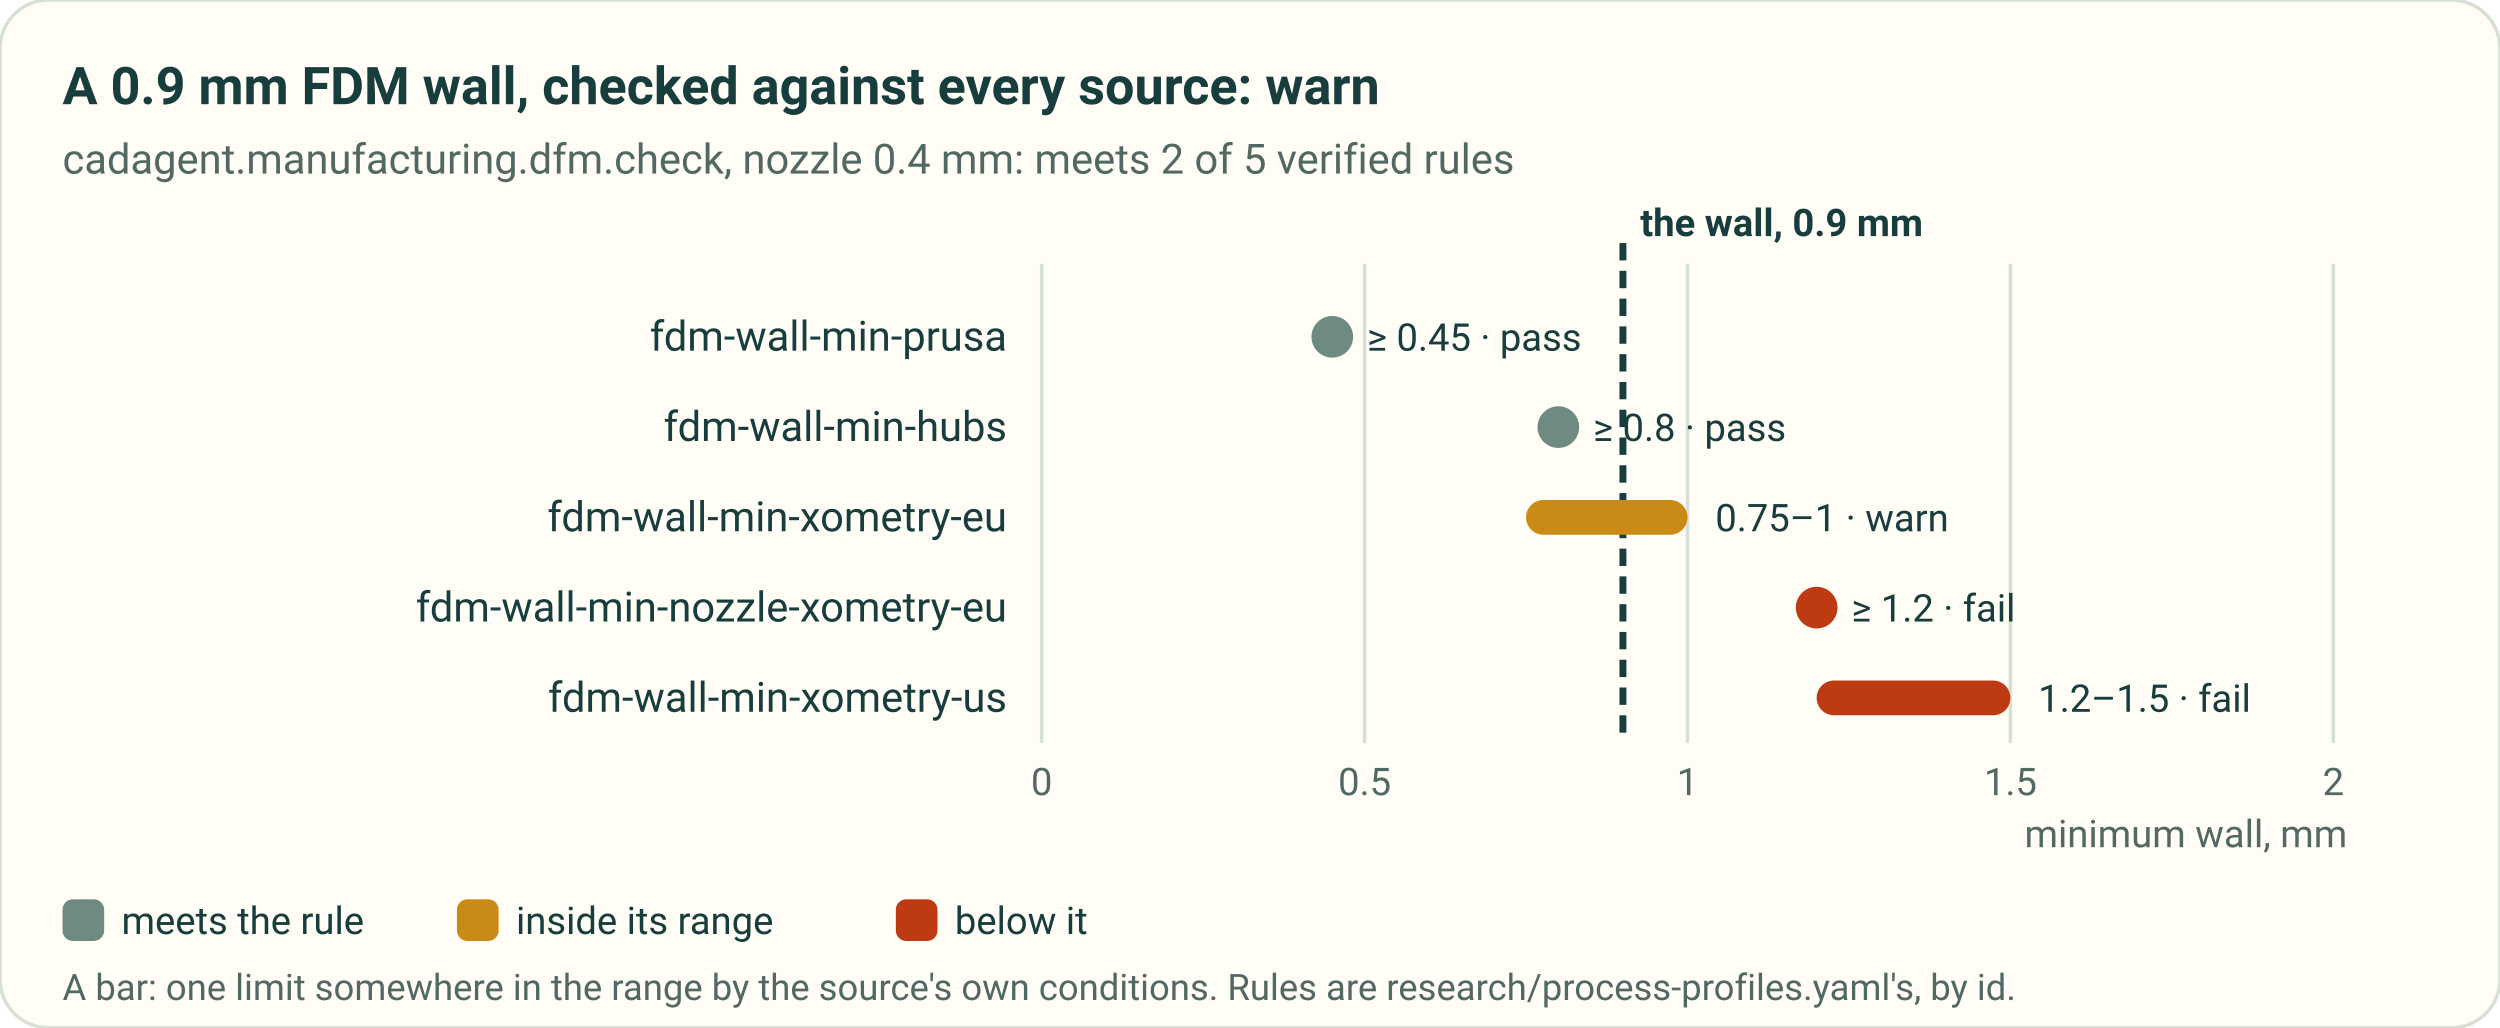
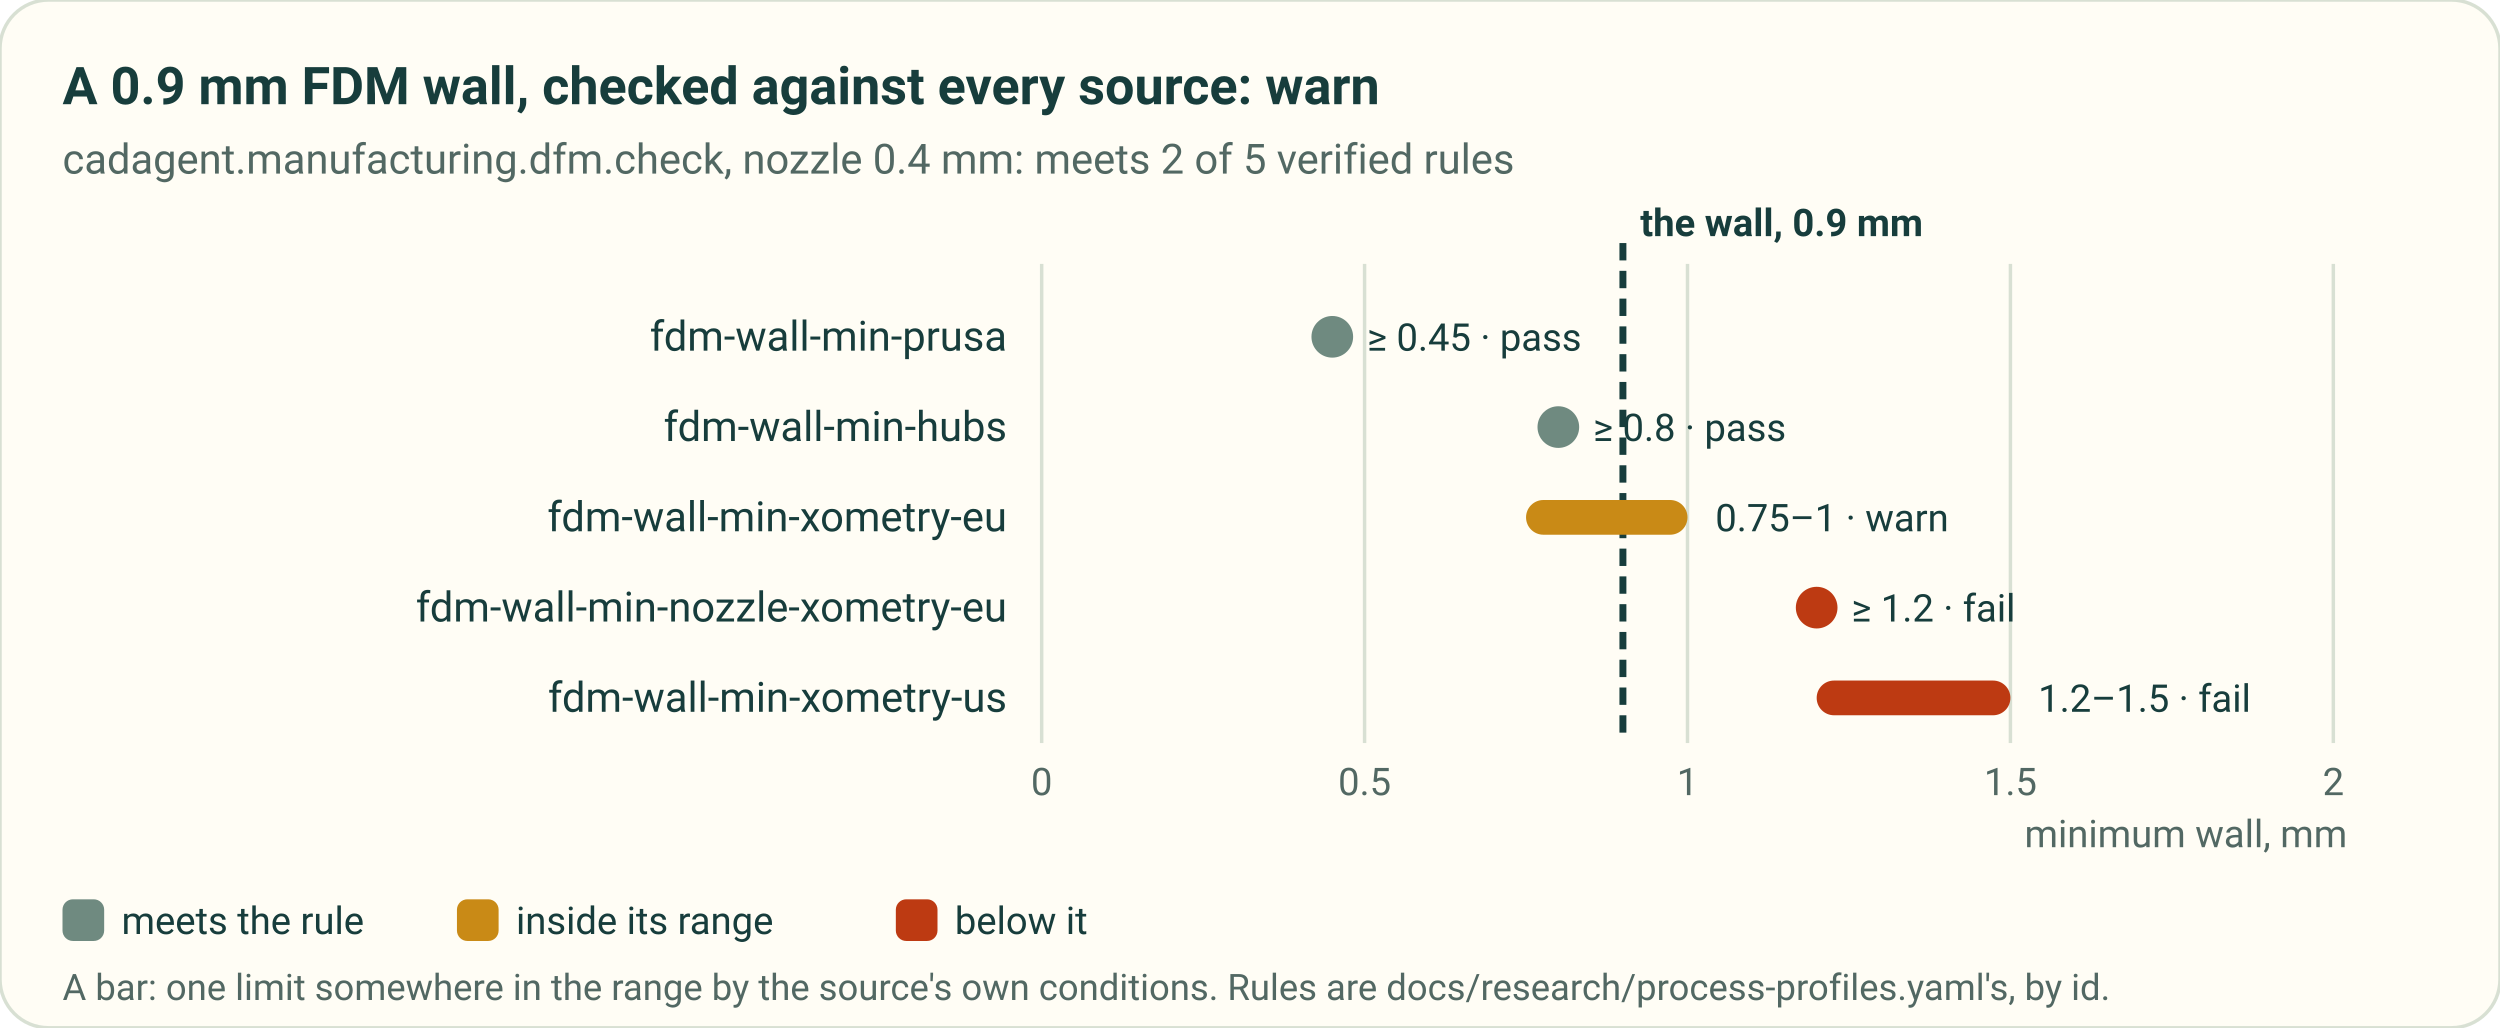
<svg xmlns="http://www.w3.org/2000/svg" viewBox="0 0 720 296" width="720" height="296" role="img" aria-label="A 0.9 mm FDM wall, checked against every source: warn" font-family="system-ui,-apple-system,Segoe UI,Roboto,sans-serif">
  <rect width="720" height="296" rx="14" fill="#fffdf5" stroke="#d8e0d3" />
  <text x="18" y="30" font-size="15" font-weight="700" fill="#173d3c">A 0.9 mm FDM wall, checked against every source: warn</text>
  <text x="18" y="50" font-size="12" fill="#526863">cadagent.manufacturing.dfm.check, nozzle 0.4 mm: meets 2 of 5 verified rules</text>
  <line x1="300.0" y1="76" x2="300.0" y2="214" stroke="#d8e0d3" />
  <text x="300.0" y="229" font-size="11" fill="#526863" text-anchor="middle">0</text>
  <line x1="393.0" y1="76" x2="393.0" y2="214" stroke="#d8e0d3" />
  <text x="393.0" y="229" font-size="11" fill="#526863" text-anchor="middle">0.5</text>
  <line x1="486.0" y1="76" x2="486.0" y2="214" stroke="#d8e0d3" />
  <text x="486.0" y="229" font-size="11" fill="#526863" text-anchor="middle">1</text>
  <line x1="579.0" y1="76" x2="579.0" y2="214" stroke="#d8e0d3" />
  <text x="579.0" y="229" font-size="11" fill="#526863" text-anchor="middle">1.5</text>
  <line x1="672.0" y1="76" x2="672.0" y2="214" stroke="#d8e0d3" />
  <text x="672.0" y="229" font-size="11" fill="#526863" text-anchor="middle">2</text>
  <text x="676" y="244" font-size="11" fill="#526863" text-anchor="end">minimum wall, mm</text>
  <line x1="467.4" y1="70" x2="467.4" y2="214" stroke="#173d3c" stroke-width="2" stroke-dasharray="5 3" />
  <text x="472.4" y="68" font-size="11" font-weight="700" fill="#173d3c">the wall, 0.9 mm</text>
  <text x="290" y="101.0" font-size="12" fill="#173d3c" text-anchor="end">fdm-wall-min-prusa</text>
  <circle cx="383.7" cy="97.0" r="6" fill="#6f8a80" />
  <text x="393.7" y="101.0" font-size="11" fill="#173d3c">≥ 0.45 · pass</text>
  <text x="290" y="127.0" font-size="12" fill="#173d3c" text-anchor="end">fdm-wall-min-hubs</text>
  <circle cx="448.8" cy="123.0" r="6" fill="#6f8a80" />
  <text x="458.8" y="127.0" font-size="11" fill="#173d3c">≥ 0.8 · pass</text>
  <text x="290" y="153.0" font-size="12" fill="#173d3c" text-anchor="end">fdm-wall-min-xometry-eu</text>
  <rect x="439.5" y="144.0" width="46.5" height="10" rx="5" fill="#c98a16" />
  <text x="494.0" y="153.0" font-size="11" fill="#173d3c">0.75–1 · warn</text>
  <text x="290" y="179.0" font-size="12" fill="#173d3c" text-anchor="end">fdm-wall-min-nozzle-xometry-eu</text>
  <circle cx="523.2" cy="175.0" r="6" fill="#bd3a12" />
  <text x="533.2" y="179.0" font-size="11" fill="#173d3c">≥ 1.2 · fail</text>
  <text x="290" y="205.0" font-size="12" fill="#173d3c" text-anchor="end">fdm-wall-min-xometry-us</text>
  <rect x="523.2" y="196.0" width="55.8" height="10" rx="5" fill="#bd3a12" />
  <text x="587.0" y="205.0" font-size="11" fill="#173d3c">1.2–1.5 · fail</text>
  <rect x="18" y="259" width="12" height="12" rx="3" fill="#6f8a80" />
  <text x="35" y="269" font-size="11" fill="#173d3c">meets the rule</text>
  <rect x="131.6" y="259" width="12" height="12" rx="3" fill="#c98a16" />
  <text x="148.6" y="269" font-size="11" fill="#173d3c">inside its range</text>
  <rect x="258.0" y="259" width="12" height="12" rx="3" fill="#bd3a12" />
  <text x="275.0" y="269" font-size="11" fill="#173d3c">below it</text>
-   <text x="18" y="288" font-size="10.5" fill="#526863">A bar: one limit somewhere in the range by the source's own conditions. Rules are research/process-profiles.yaml's, by id.</text>
+   <text x="18" y="288" font-size="10.5" fill="#526863">A bar: one limit somewhere in the range by the source's own conditions. Rules are docs/research/process-profiles.yaml's, by id.</text>
</svg>
